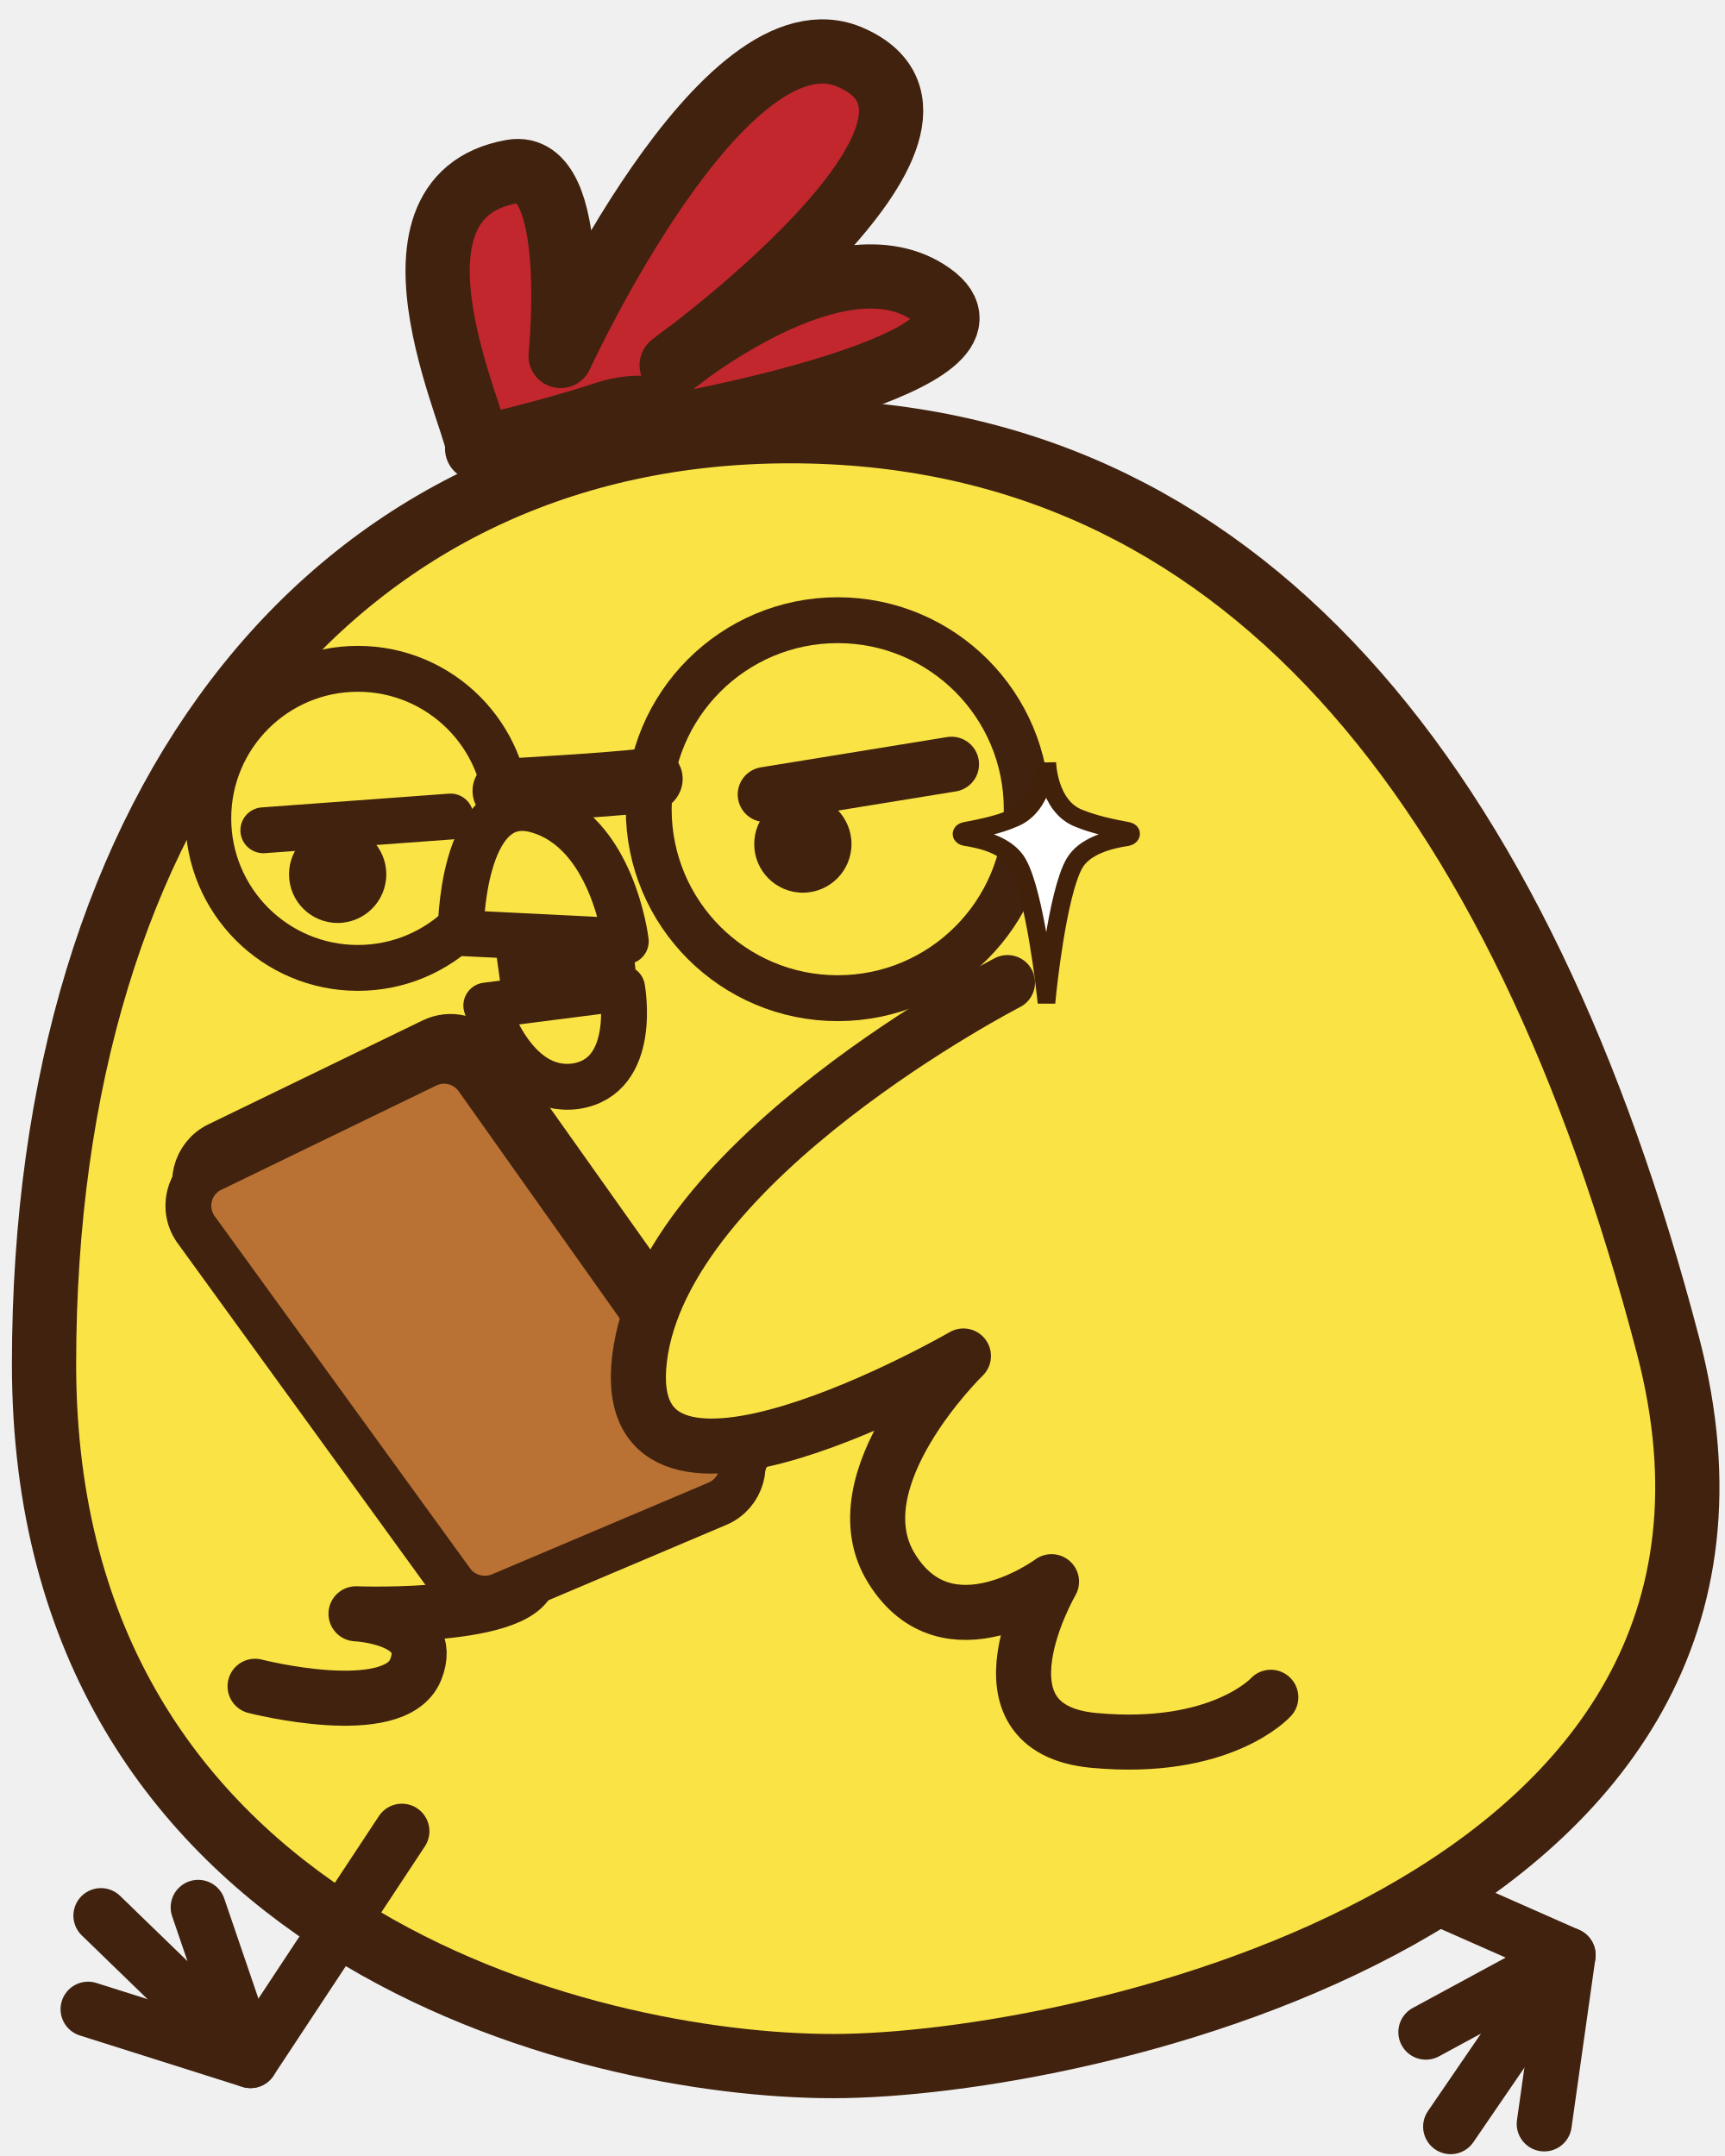
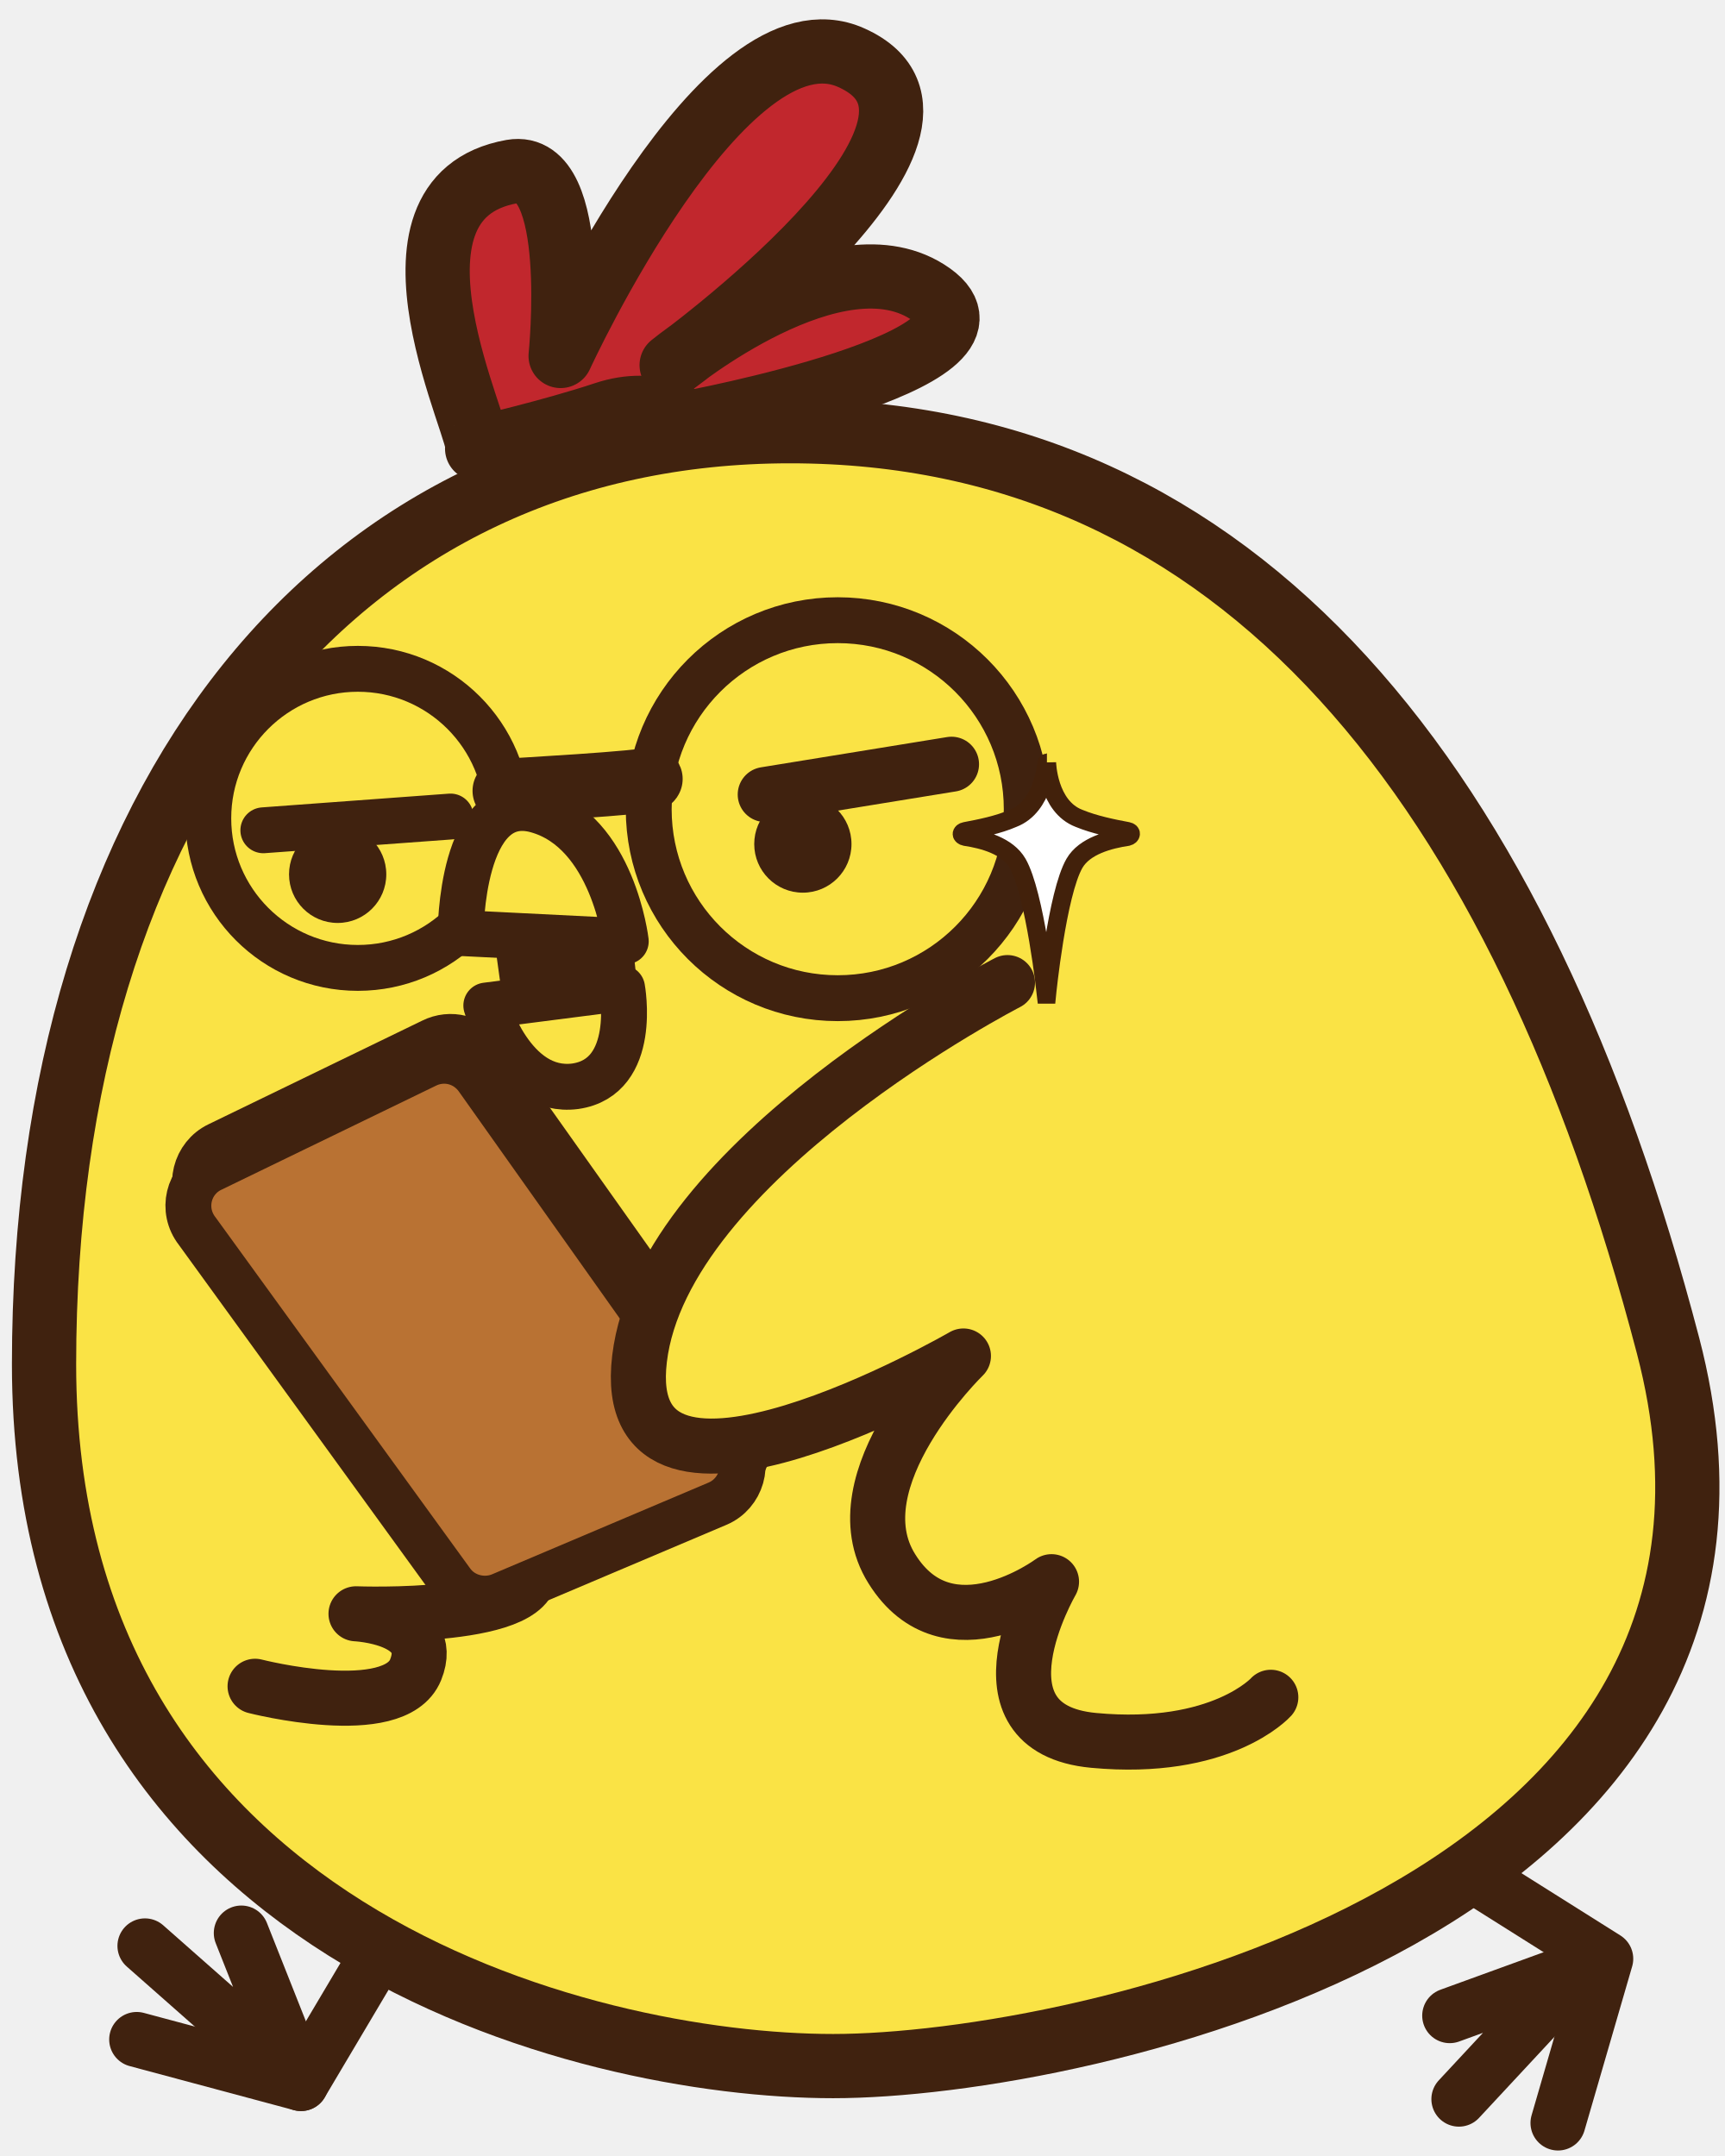
<svg xmlns="http://www.w3.org/2000/svg" version="1.1" id="圖層_1" x="0px" y="0px" viewBox="0 0 188 235" style="enable-background:new 0 0 188 235;" xml:space="preserve">
  <style type="text/css">
	.st0{fill:none;stroke:#40220F;stroke-width:6;stroke-linecap:round;stroke-linejoin:round;stroke-miterlimit:10;}
	.st1{fill:#FAE345;stroke:#40220F;stroke-width:7;stroke-miterlimit:10;}
	.st2{fill:none;stroke:#40220F;stroke-width:5;stroke-linecap:round;stroke-linejoin:round;stroke-miterlimit:10;}
	.st3{fill:#40220F;}
	.st4{fill:#FAE345;stroke:#40220F;stroke-width:6;stroke-linecap:round;stroke-linejoin:round;stroke-miterlimit:10;}
	.st5{fill:#B97233;stroke:#40220F;stroke-width:5;stroke-linecap:round;stroke-linejoin:round;stroke-miterlimit:10;}
	.st6{fill:none;stroke:#40220F;stroke-width:7;stroke-linecap:round;stroke-linejoin:round;stroke-miterlimit:10;}
	.st7{fill:#FAE345;stroke:#40220F;stroke-width:5;stroke-linecap:round;stroke-linejoin:round;stroke-miterlimit:10;}
	.st8{fill:#C1272D;stroke:#40220F;stroke-width:7;stroke-linecap:round;stroke-linejoin:round;stroke-miterlimit:10;}
	.st9{fill:#FFFFFF;stroke:#42210B;stroke-width:2;stroke-miterlimit:10;}
</style>
  <g>
    <g>
-       <g>
-         <polyline class="st0" points="143.5,201 170.9,213.1 168.3,231.5    " />
-         <polyline class="st0" points="158.1,231.8 170.9,213.1 155.4,221.5    " />
-       </g>
-       <path class="st1" d="M86.1,47c49.1,0,79.7,38.5,95.7,99.7s-64,78.5-91,78.5S4.8,210.7,4.8,148.7S37,47,86.1,47z" />
-       <g>
-         <polyline class="st0" points="43.8,199.6 27.3,224.6 9.6,219    " />
-         <polyline class="st0" points="11,208.8 27.3,224.6 21.6,207.9    " />
-       </g>
+       <polyline class="st0" points="128.3,184.1 175,213.5 169.8,231.4   " />
+       <polyline class="st0" points="159,228.8 172.3,214.5 158,219.7   " />
+     </g>
+     <g>
+       <polyline class="st0" points="62.4,177.2 32.8,227.1 14.9,222.3   " />
+       <polyline class="st0" points="15.8,212.1 32.8,227.1 26.3,210.7   " />
+     </g>
+   </g>
+   <g>
+     <g>
+       <path class="st1" d="M86.1,47c49.1,0,79.7,38.5,95.7,99.7s-64,78.5-91,78.5s-86-14.5-86-76.5S37,47,86.1,47z" />
      <line class="st0" x1="103.7" y1="83.3" x2="83.4" y2="86.6" />
      <line class="st2" x1="49.1" y1="89" x2="28.7" y2="90.5" />
      <circle class="st3" cx="87.5" cy="92" r="5.3" />
      <circle class="st3" cx="36.8" cy="95.3" r="5.3" />
      <path class="st4" d="M21.8,130.1c0,0,37.8,11.9,43.8,22c6.1,10.4-21.7,9.7-21.7,9.7s11.5,0.8,13.8,8.8c1.8,6.1-18.9,5.3-18.9,5.3    s8.8,0.4,6.5,6.1c-2.3,5.7-17.5,1.8-17.5,1.8" />
      <g>
        <path class="st2" d="M23.8,124.8l23.3-11.3c2-1,4.4-0.4,5.7,1.5l28,39.5c1.7,2.4,0.7,5.7-1.9,6.8l-23.6,10     c-1.9,0.8-4.2,0.2-5.4-1.5l-27.7-38.2C20.4,129.3,21.3,126,23.8,124.8z" />
        <path class="st5" d="M23.1,127.4l23.3-11.3c2-1,4.4-0.4,5.7,1.5l28,39.5c1.7,2.4,0.7,5.7-1.9,6.8l-23.6,10     c-1.9,0.8-4.2,0.2-5.4-1.5l-27.7-38.2C19.7,131.9,20.5,128.6,23.1,127.4z" />
      </g>
      <circle class="st2" cx="91.3" cy="88.2" r="20.6" />
      <circle class="st2" cx="39" cy="89.2" r="16.3" />
      <path class="st6" d="M70.9,84.9c0.2,0.4-15.9,1.3-15.9,1.3" />
      <g>
        <path class="st7" d="M50.2,101.7c0,0,0-15.7,8.3-13.4s9.7,14.3,9.7,14.3L50.2,101.7z" />
        <path class="st2" d="M67.8,107.7L53,109.6c0,0,2.8,9.7,9.7,8.8C69.6,117.4,67.8,107.7,67.8,107.7z" />
        <polygon class="st3" points="68.9,102.4 69.4,107 54.7,108.4 53.8,101.9    " />
      </g>
-       <path class="st4" d="M109.8,107.1c0,0-37.5,19.3-40.1,41c-2.6,21.6,35.3-0.3,35.3-0.3s-13.9,13.5-7.8,23.2    c6.1,9.8,17.4,1.4,17.4,1.4s-9.3,16,4.6,17.3c13.9,1.3,19.3-4.7,19.3-4.7" />
+       <path class="st4" d="M109.8,107.1c0,0-37.5,19.3-40.1,41c-2.6,21.6,35.3-0.3,35.3-0.3s-13.9,13.5-7.8,23.2    c6.1,9.8,17.4,1.4,17.4,1.4s-9.3,16,4.6,17.3s19.3-4.7,19.3-4.7" />
    </g>
    <path class="st8" d="M52,48.9c1-1-12.5-27.3,3.8-30.2c7.5-1.3,5.3,20.1,5.3,20.1S78.9,0,92.8,6.3c16.5,7.4-19.6,33.5-19.6,33.5   s18.2-14.9,28.3-7.7S75,46.1,75,46.1s-3.4-2.9-9.1-1S52,48.9,52,48.9z" />
-     <path class="st9" d="M114.1,83.1c0,0,0.1,4.8,3.5,6.1c1.7,0.7,3.7,1.1,5.3,1.4c0.5,0.1,0.4,0.5,0,0.6c-2,0.3-4.7,1-5.8,2.9   c-1.9,3.3-3,14.3-3,14.3h-0.1c0,0-1.2-11-3.1-14.3c-1.1-1.9-3.7-2.6-5.7-2.9c-0.5-0.1-0.5-0.5,0-0.6c1.6-0.3,3.6-0.7,5.2-1.4   c3.4-1.3,3.6-6.1,3.6-6.1" />
+     <path class="st9" d="M114.1,83.1c0,0,0.1,4.8,3.5,6.1c1.7,0.7,3.7,1.1,5.3,1.4c0.5,0.1,0.4,0.5,0,0.6c-2,0.3-4.7,1-5.8,2.9   c-1.9,3.3-3,14.3-3,14.3H114c0,0-1.2-11-3.1-14.3c-1.1-1.9-3.7-2.6-5.7-2.9c-0.5-0.1-0.5-0.5,0-0.6c1.6-0.3,3.6-0.7,5.2-1.4   C113.8,87.9,114,83.1,114.1,83.1" />
  </g>
</svg>
